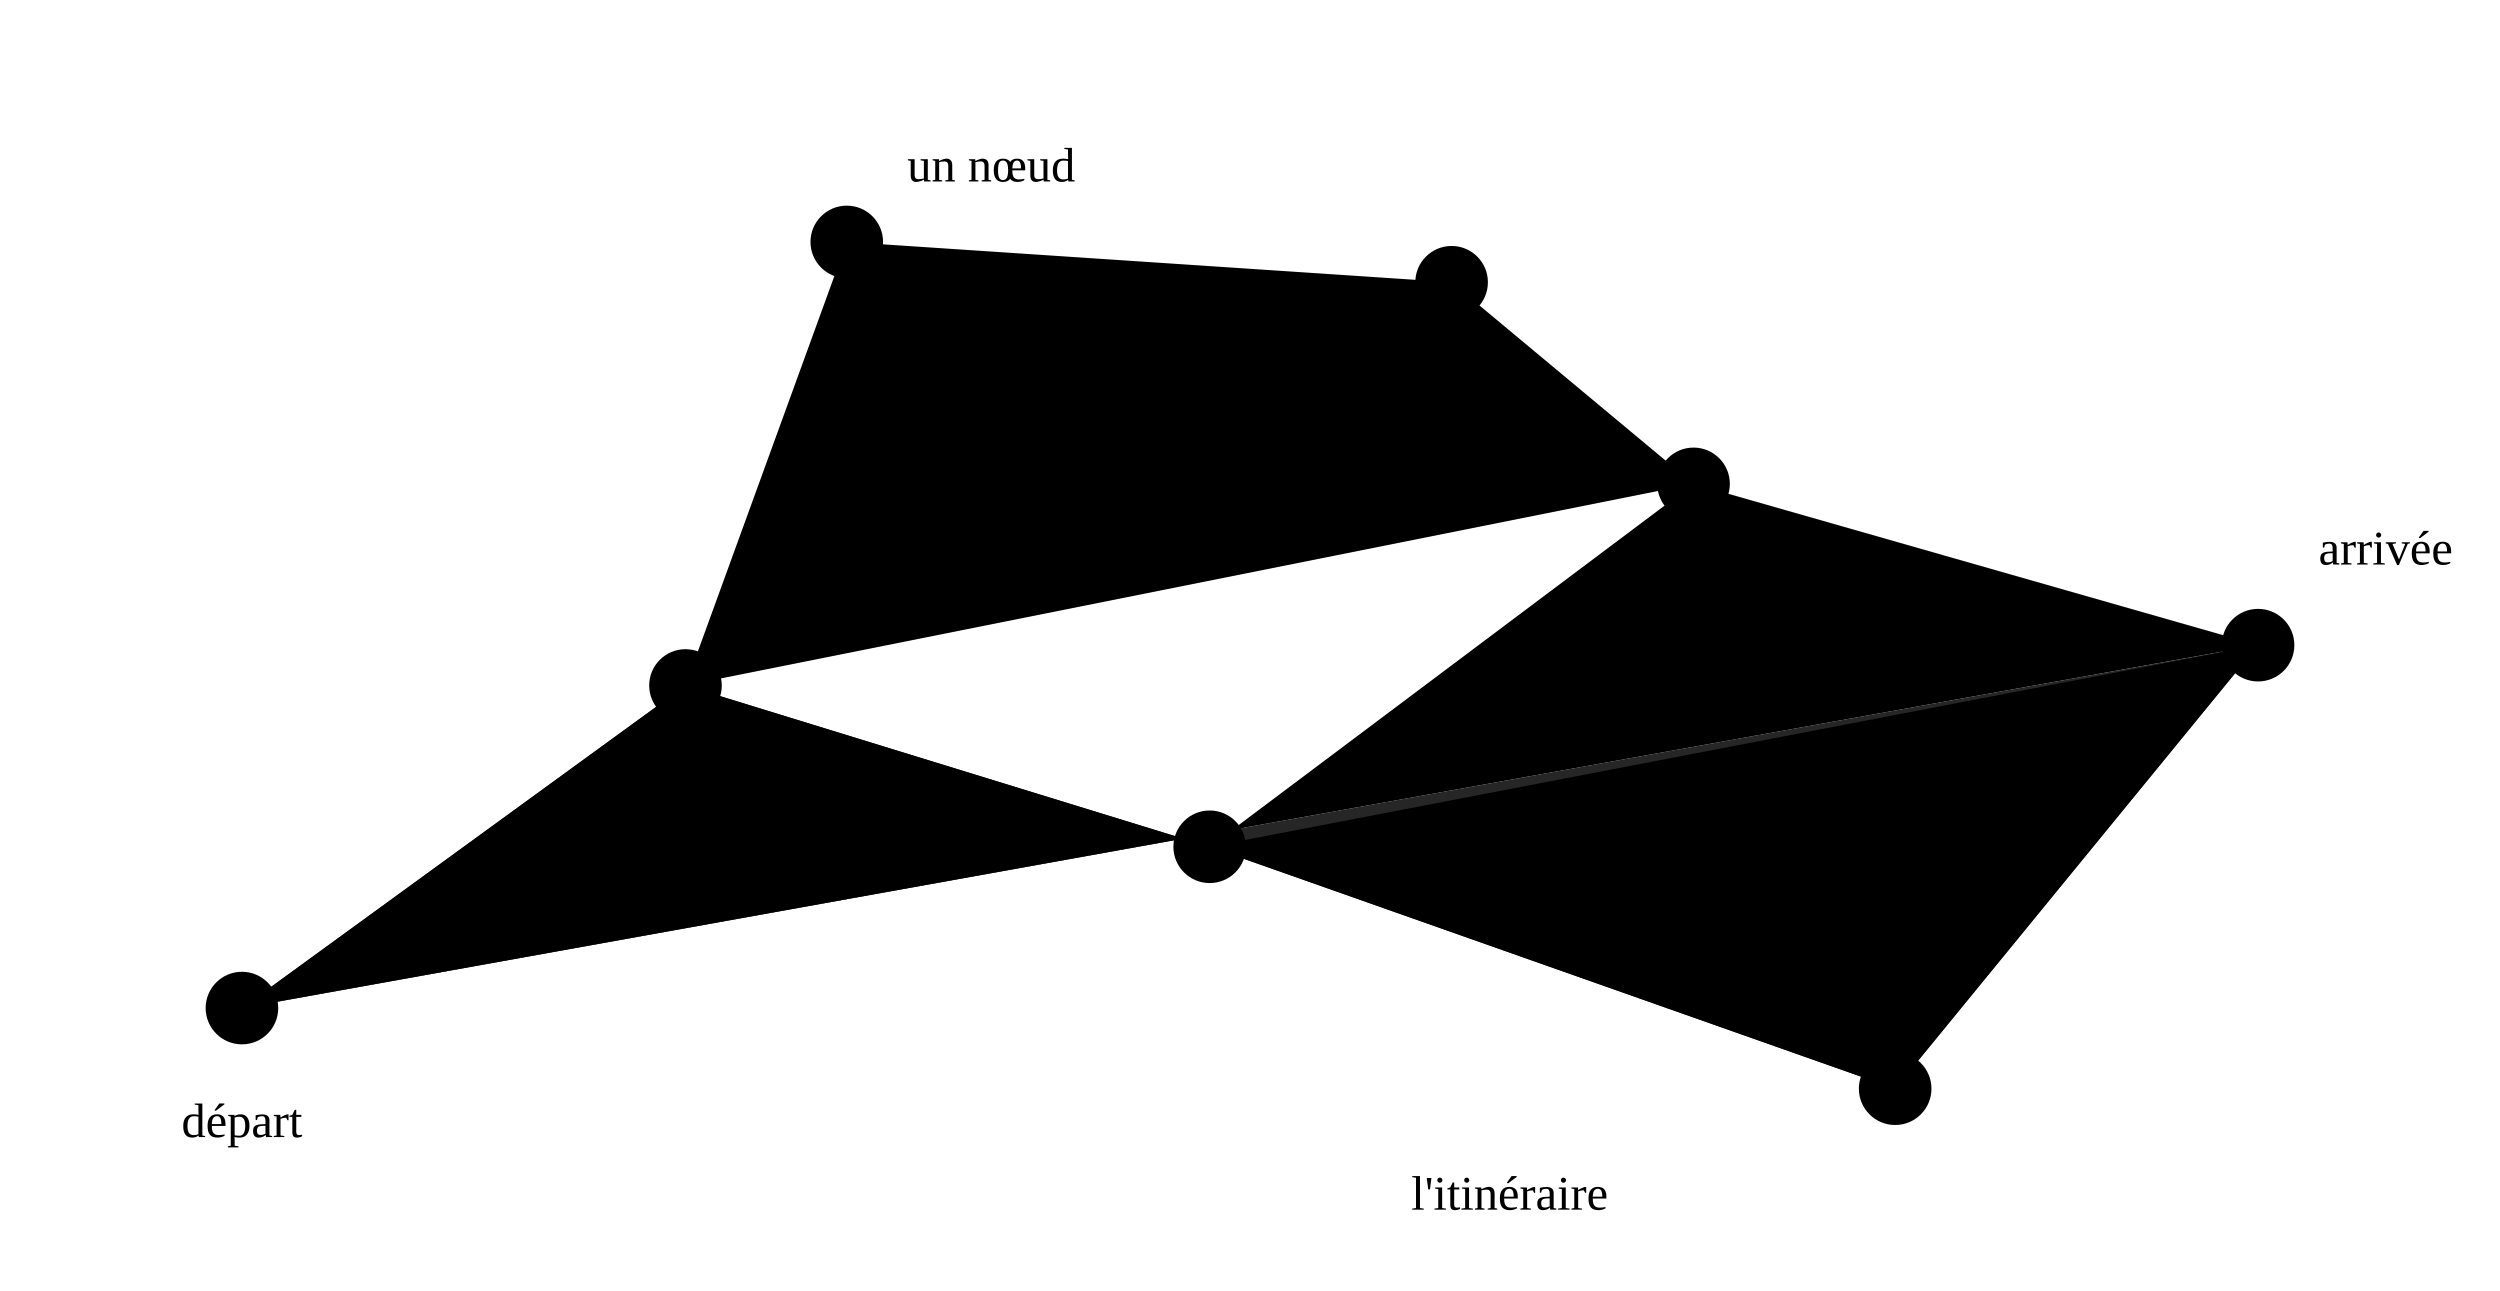
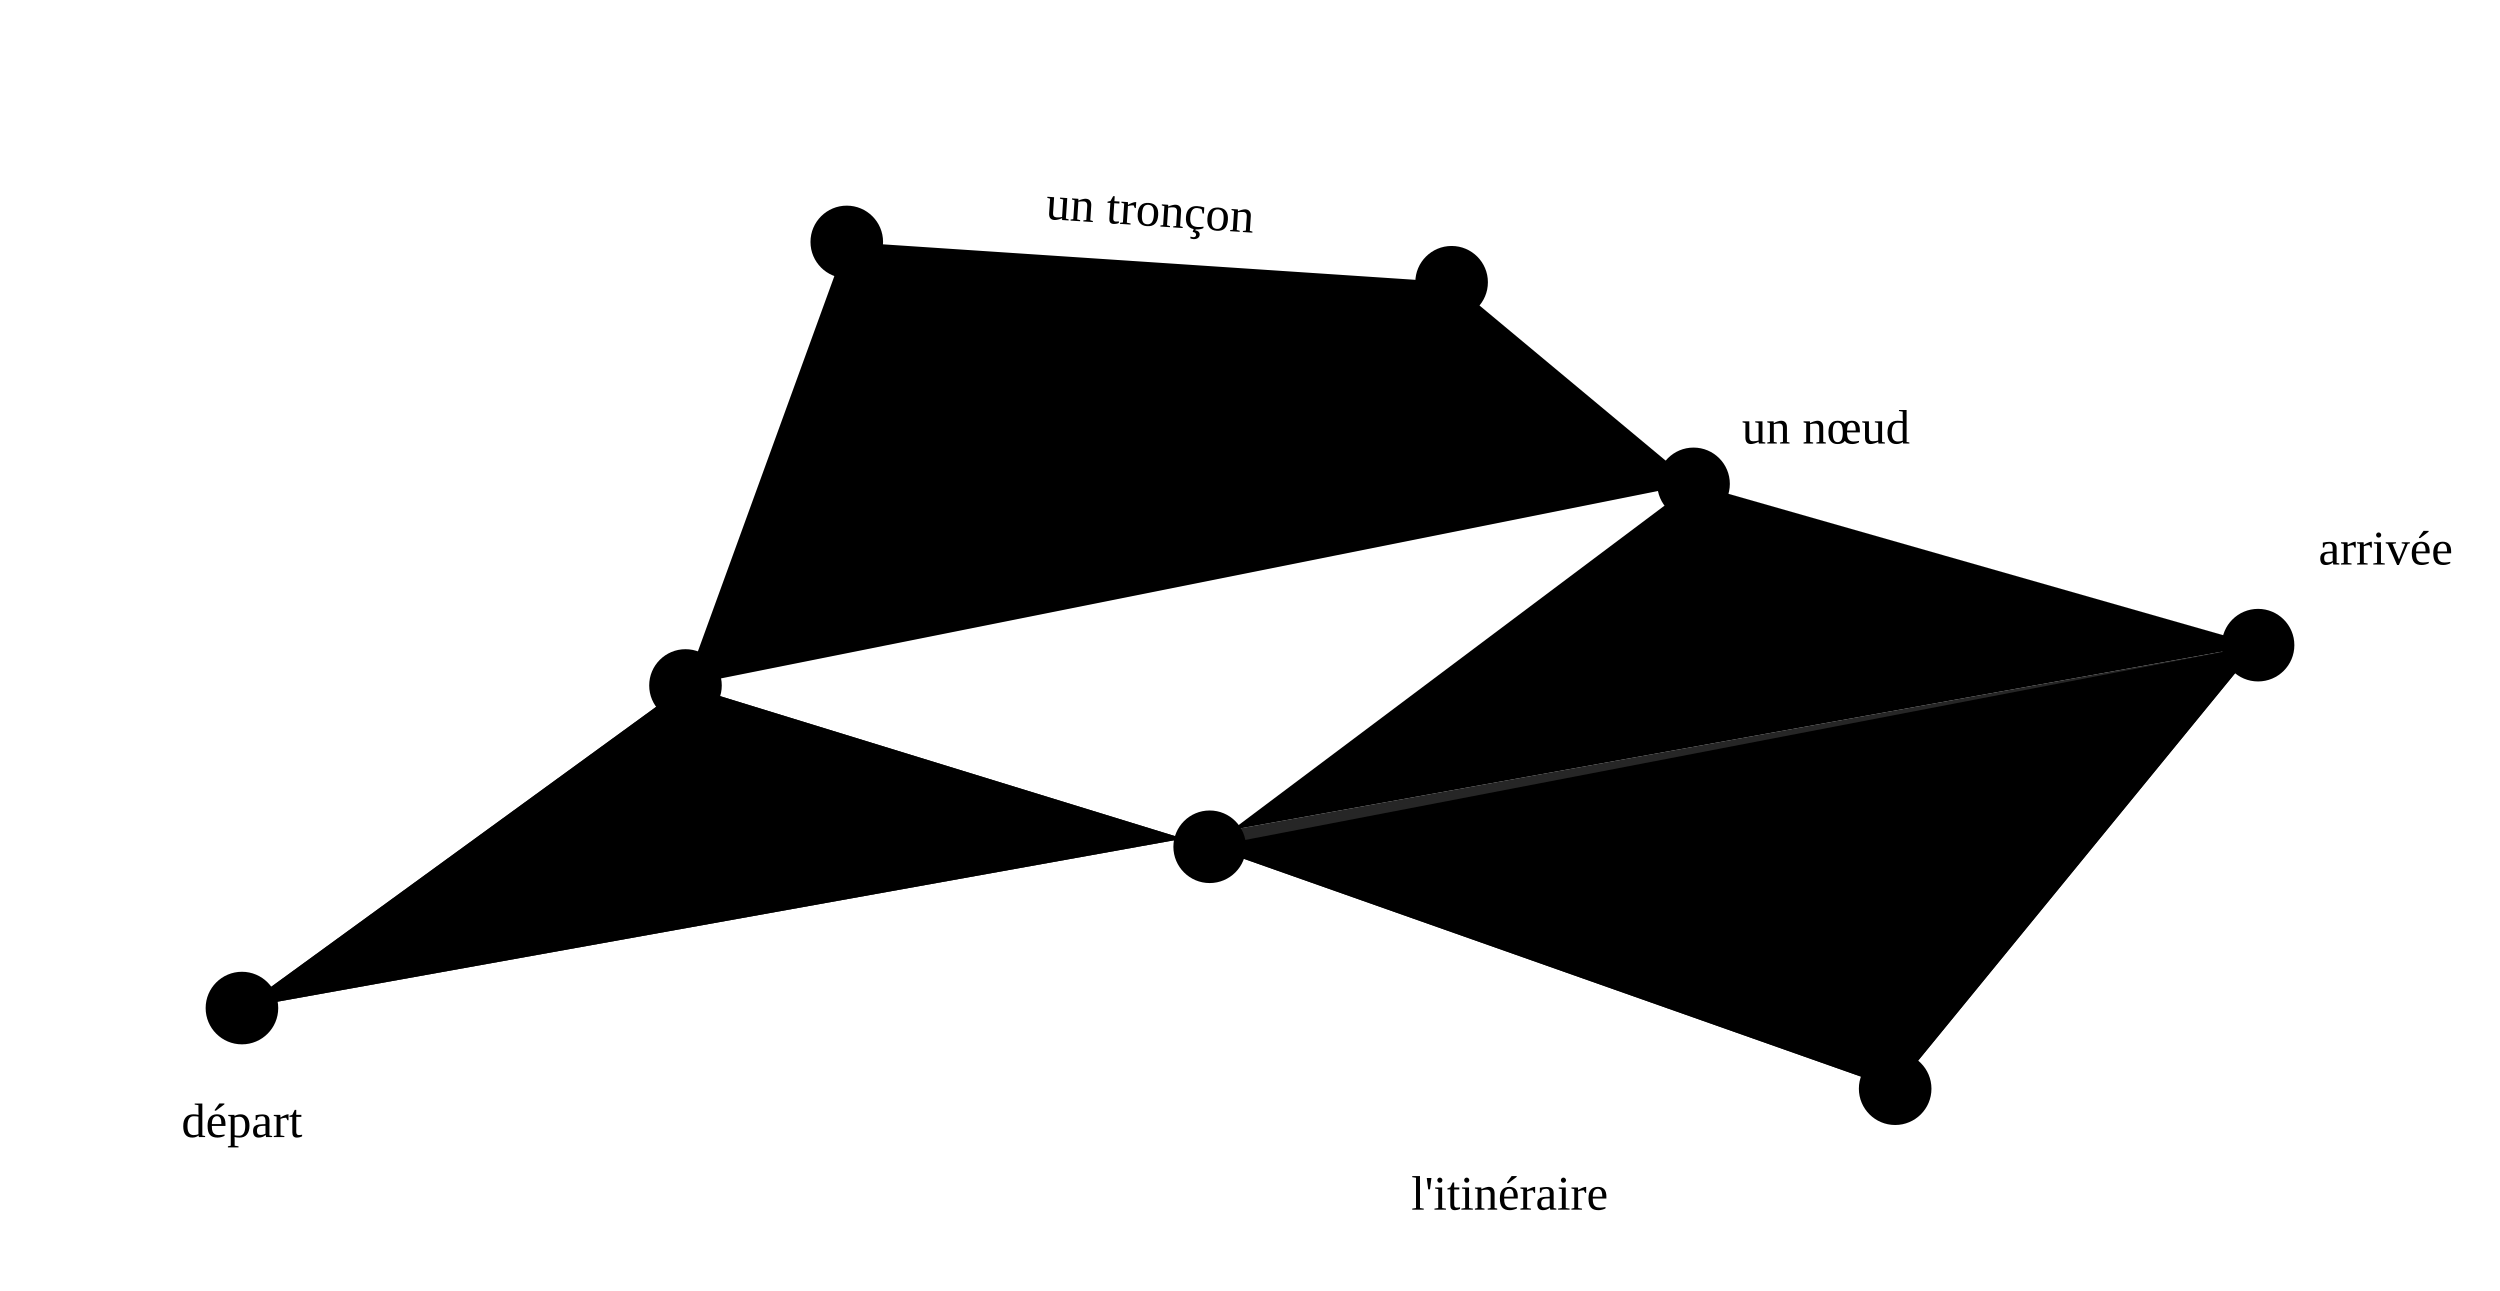
<svg xmlns="http://www.w3.org/2000/svg" viewBox="0 0 620 320" role="img" aria-label="Un réseau : des nœuds reliés par des tronçons, et un itinéraire">
  <path class="s-trait" d="M60 250 L170 170 L300 210 L420 120 L560 160 M170 170 L210 60 L360 70 L420 120 M300 210 L360 70 M300 210 L470 270 L560 160" />
  <path class="s-accent" d="M60 250 L170 170 L300 210 L470 270 L560 160" style="stroke-width:6;opacity:0.85" />
  <g class="s-blanc">
    <circle cx="60" cy="250" r="9" />
    <circle cx="170" cy="170" r="9" />
    <circle cx="300" cy="210" r="9" />
    <circle cx="420" cy="120" r="9" />
    <circle cx="560" cy="160" r="9" />
    <circle cx="210" cy="60" r="9" />
    <circle cx="360" cy="70" r="9" />
    <circle cx="470" cy="270" r="9" />
  </g>
  <text class="s-petit" x="60" y="282" text-anchor="middle">départ</text>
  <text class="s-petit" x="575" y="140">arrivée</text>
-   <text class="s-petit" x="225" y="45">un nœud</text>
-   <text class="s-petit" x="250" y="125" transform="rotate(-62 250 125)">un tronçon</text>
+   <text class="s-petit" x="432" y="110">un nœud</text>
+   <text class="s-petit" x="285" y="56" text-anchor="middle" transform="rotate(3.8 285 56)">un tronçon</text>
  <text class="s-orange" x="350" y="300">l'itinéraire</text>
</svg>
